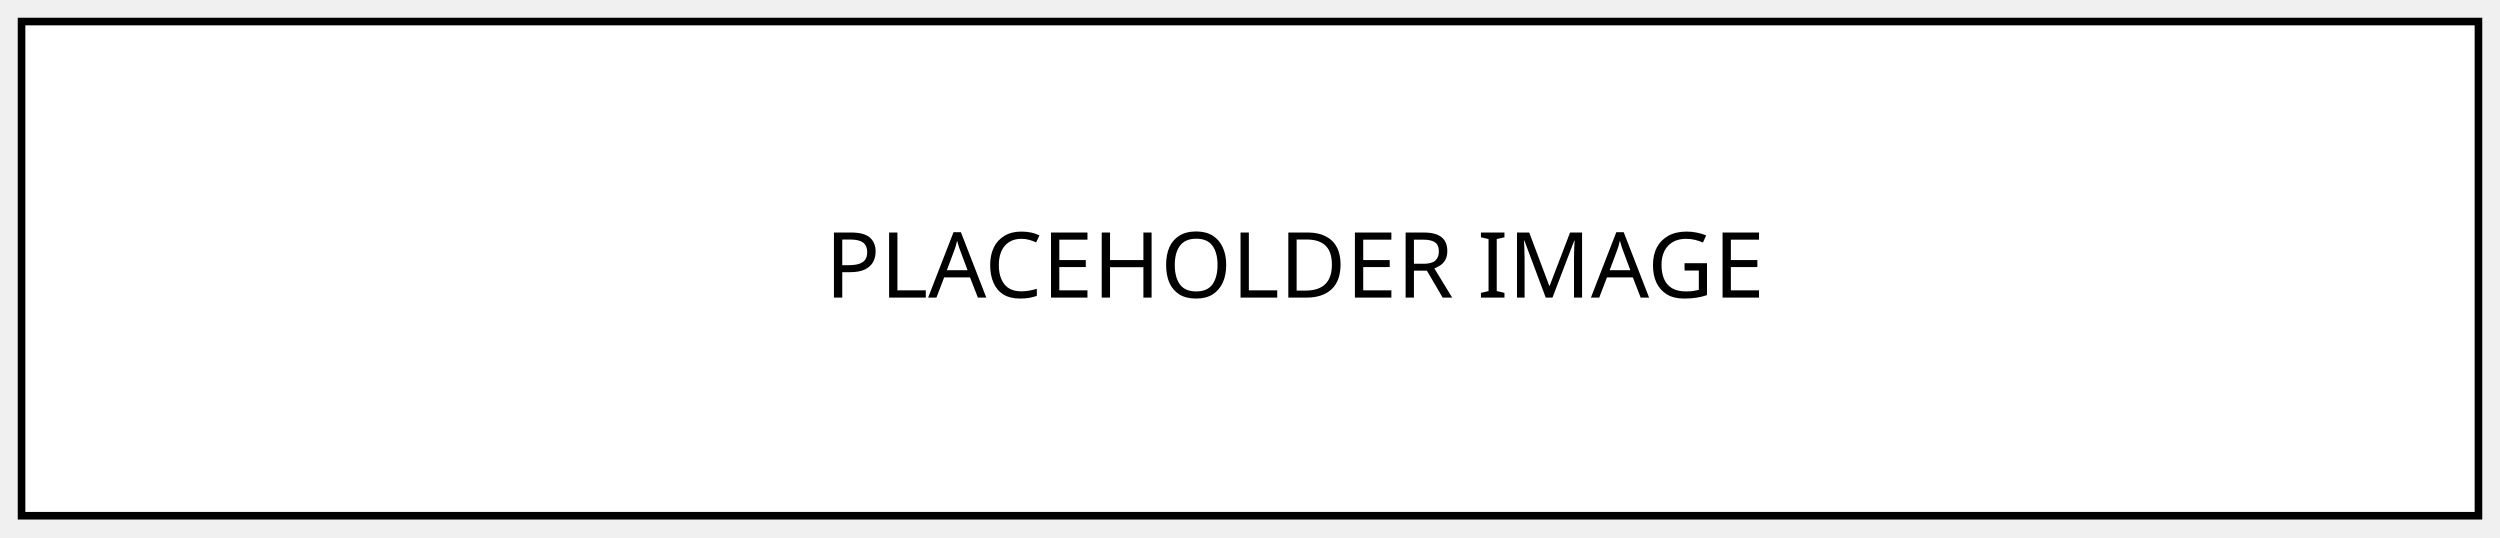
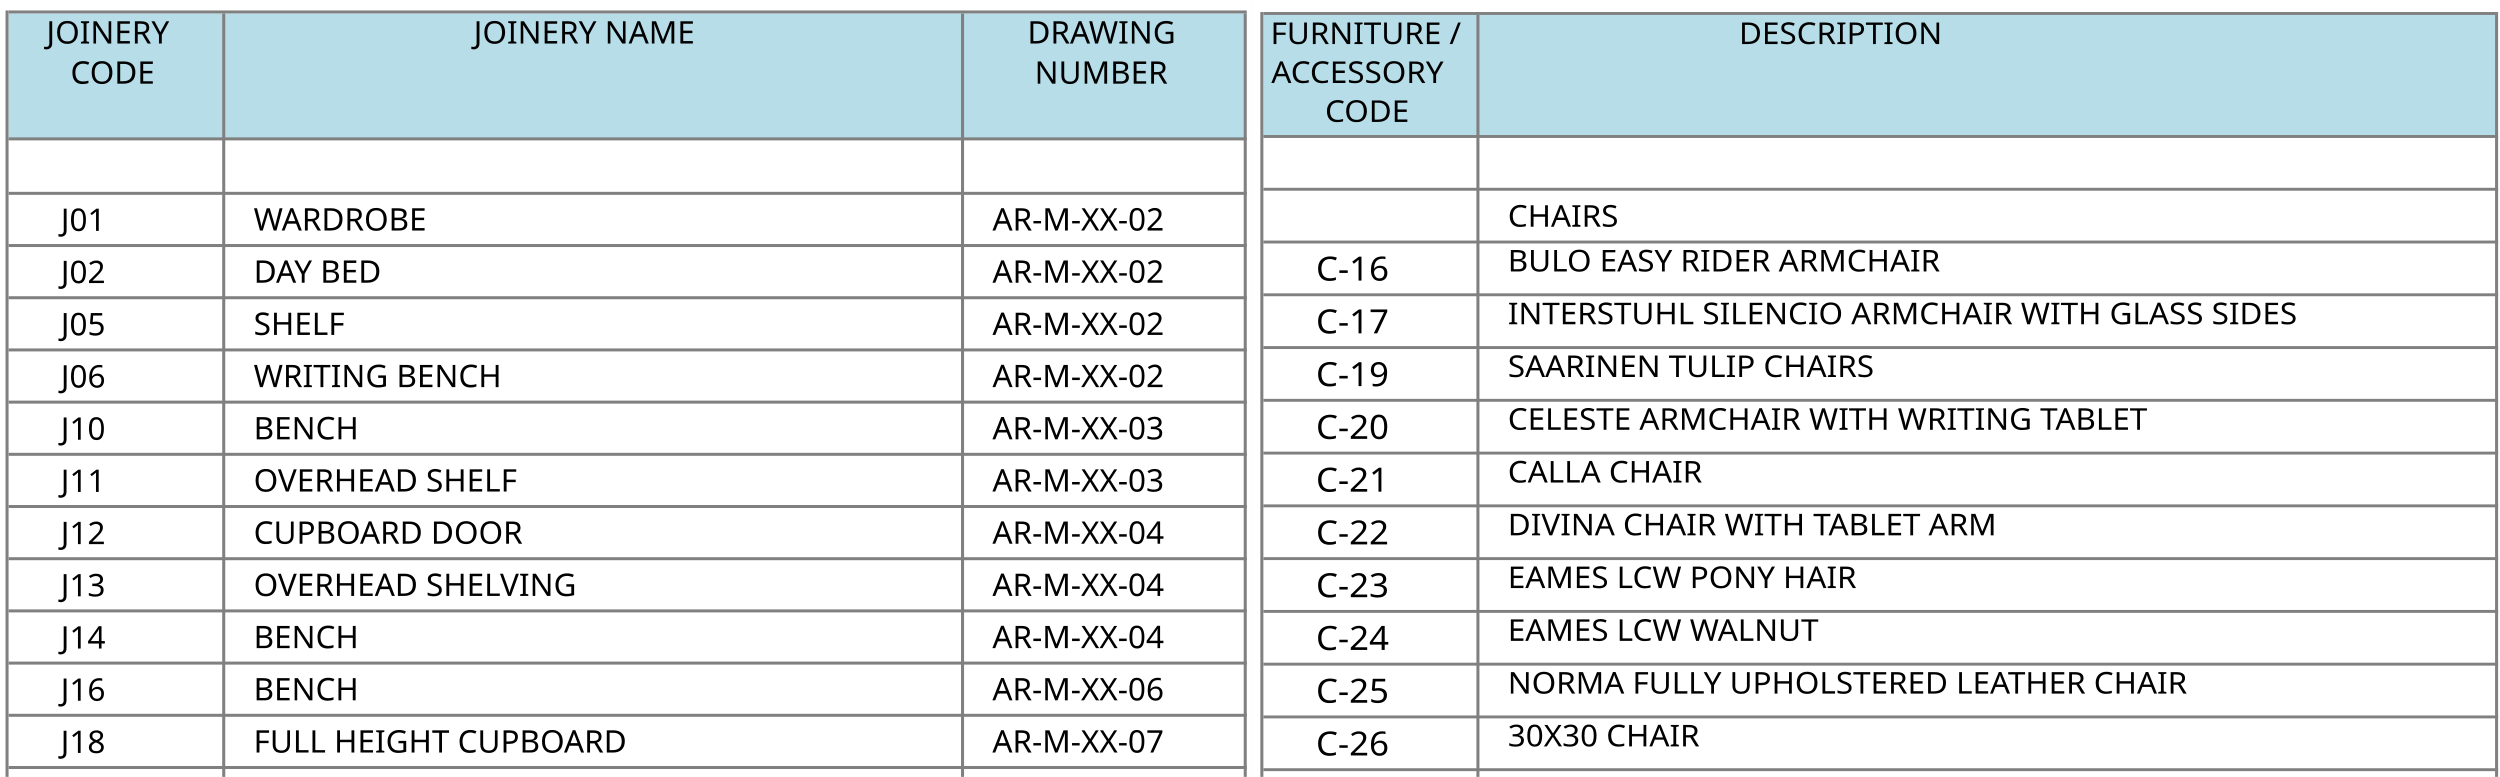
- <svg xmlns="http://www.w3.org/2000/svg" height="70.69" viewBox="0 0 328.921 70.69">
-   <path fill="#FFF" stroke="#000" stroke-miterlimit="10" d="M2.835 2.834h323.251v65.02H2.835z" />
-   <path fill="none" d="M108.564 30.636h111.792v9.417H108.564z" />
-   <text transform="translate(108.564 39.156)" font-family="'MyriadPro-Regular'" font-size="12">
-     PLACEHOLDER IMAGE
-   </text>
+ <svg xmlns="http://www.w3.org/2000/svg" version="1.1" id="Layer_1" x="0px" y="0px" viewBox="0 0 320 99.439" enable-background="new 0 0 320 99.439" xml:space="preserve">
+   <rect y="0" fill="#FFFFFF" width="160.157" height="99.439" />
+   <rect x="1.097" y="1.724" fill="#B6DDE8" width="158.341" height="16.102" />
+   <text transform="matrix(1.0105 0 0 1 5.9547 5.5688)" font-family="'Arial-BoldMT'" font-size="3.989">JOINERY</text>
+   <text transform="matrix(1.0105 0 0 1 9.0145 10.7115)" font-family="'Arial-BoldMT'" font-size="3.989">CODE</text>
+   <text transform="matrix(1.0105 0 0 1 60.6444 5.5688)" font-family="'Arial-BoldMT'" font-size="3.989">JOINERY NAME</text>
+   <text transform="matrix(1.0105 0 0 1 131.5084 5.5688)" font-family="'Arial-BoldMT'" font-size="3.989">DRAWING </text>
+   <text transform="matrix(1.0105 0 0 1 132.432 10.7115)" font-family="'Arial-BoldMT'" font-size="3.989">NUMBER</text>
+   <text transform="matrix(1.0105 0 0 1 7.7973 29.5527)" font-family="'Arial-BoldMT'" font-size="3.989">J01</text>
+   <text transform="matrix(1.0105 0 0 1 32.4694 29.5049)" font-family="'ArialMT'" font-size="3.989">WARDROBE</text>
+   <text transform="matrix(1.0105 0 0 1 127.0377 29.5049)" font-family="'ArialMT'" font-size="3.989">AR-M-XX-02</text>
+   <text transform="matrix(1.0105 0 0 1 7.7973 36.2352)" font-family="'Arial-BoldMT'" font-size="3.989">J02</text>
+   <text transform="matrix(1.0105 0 0 1 32.4694 36.1874)" font-family="'ArialMT'" font-size="3.989">DAY BED</text>
+   <text transform="matrix(1.0105 0 0 1 127.0377 36.1874)" font-family="'ArialMT'" font-size="3.989">AR-M-XX-02</text>
+   <text transform="matrix(1.0105 0 0 1 7.7973 42.9176)" font-family="'Arial-BoldMT'" font-size="3.989">J05</text>
+   <text transform="matrix(1.0105 0 0 1 32.4694 42.8697)" font-family="'ArialMT'" font-size="3.989">SHELF</text>
+   <text transform="matrix(1.0105 0 0 1 127.0377 42.8697)" font-family="'ArialMT'" font-size="3.989">AR-M-XX-02</text>
+   <text transform="matrix(1.0105 0 0 1 7.7973 49.5995)" font-family="'Arial-BoldMT'" font-size="3.989">J06</text>
+   <text transform="matrix(1.0105 0 0 1 32.4694 49.5518)" font-family="'ArialMT'" font-size="3.989">WRITING BENCH</text>
+   <text transform="matrix(1.0105 0 0 1 127.0377 49.5518)" font-family="'ArialMT'" font-size="3.989">AR-M-XX-02</text>
+   <text transform="matrix(1.0105 0 0 1 7.7925 56.2819)" font-family="'Arial-BoldMT'" font-size="3.989">J10</text>
+   <text transform="matrix(1.0105 0 0 1 32.4653 56.2338)" font-family="'ArialMT'" font-size="3.989">BENCH</text>
+   <text transform="matrix(1.0105 0 0 1 127.0298 56.2338)" font-family="'ArialMT'" font-size="3.989">AR-M-XX-03</text>
+   <text transform="matrix(1.0105 0 0 1 7.7889 62.9645)" font-family="'Arial-BoldMT'" font-size="3.989">J11</text>
+   <text transform="matrix(1.0105 0 0 1 32.4609 62.9164)" font-family="'ArialMT'" font-size="3.989">OVERHEAD SHELF</text>
+   <text transform="matrix(1.0105 0 0 1 127.0298 62.9164)" font-family="'ArialMT'" font-size="3.989">AR-M-XX-03</text>
+   <text transform="matrix(1.0105 0 0 1 7.7889 69.6459)" font-family="'Arial-BoldMT'" font-size="3.989">J12</text>
+   <text transform="matrix(1.0105 0 0 1 32.4609 69.5981)" font-family="'ArialMT'" font-size="3.989">CUPBOARD DOOR</text>
+   <text transform="matrix(1.0105 0 0 1 127.0298 69.5981)" font-family="'ArialMT'" font-size="3.989">AR-M-XX-04</text>
+   <text transform="matrix(1.0105 0 0 1 7.7889 76.3288)" font-family="'Arial-BoldMT'" font-size="3.989">J13</text>
+   <text transform="matrix(1.0105 0 0 1 32.4609 76.2807)" font-family="'ArialMT'" font-size="3.989">OVERHEAD SHELVING</text>
+   <text transform="matrix(1.0105 0 0 1 127.0298 76.2807)" font-family="'ArialMT'" font-size="3.989">AR-M-XX-04</text>
+   <text transform="matrix(1.0105 0 0 1 7.7889 83.0114)" font-family="'Arial-BoldMT'" font-size="3.989">J14</text>
+   <text transform="matrix(1.0105 0 0 1 32.4609 82.9633)" font-family="'ArialMT'" font-size="3.989">BENCH</text>
+   <text transform="matrix(1.0105 0 0 1 127.0257 82.9633)" font-family="'ArialMT'" font-size="3.989">AR-M-XX-04</text>
+   <text transform="matrix(1.0105 0 0 1 7.7845 89.6928)" font-family="'Arial-BoldMT'" font-size="3.989">J16</text>
+   <text transform="matrix(1.0105 0 0 1 32.4569 89.645)" font-family="'ArialMT'" font-size="3.989">BENCH</text>
+   <text transform="matrix(1.0105 0 0 1 127.0218 89.645)" font-family="'ArialMT'" font-size="3.989">AR-M-XX-06</text>
+   <text transform="matrix(1.0105 0 0 1 7.7808 96.3757)" font-family="'Arial-BoldMT'" font-size="3.989">J18</text>
+   <text transform="matrix(1.0105 0 0 1 32.4525 96.3276)" font-family="'ArialMT'" font-size="3.989">FULL HEIGHT CUPBOARD</text>
+   <text transform="matrix(1.0105 0 0 1 127.0218 96.3276)" font-family="'ArialMT'" font-size="3.989">AR-M-XX-07</text>
+   <rect x="0.709" y="0.708" fill="none" width="159.448" height="98.731" />
+   <rect x="0.709" y="1.339" fill="#808080" width="0.388" height="98.1" />
+   <rect x="28.443" y="1.724" fill="#808080" width="0.389" height="97.716" />
+   <rect x="123.011" y="1.724" fill="#808080" width="0.389" height="97.716" />
+   <rect x="159.196" y="1.724" fill="#808080" width="0.389" height="97.716" />
+   <rect x="1.097" y="1.339" fill="#808080" width="158.487" height="0.385" />
+   <rect x="1.097" y="17.585" fill="#808080" width="158.487" height="0.385" />
+   <rect x="1.097" y="24.555" fill="#808080" width="158.487" height="0.384" />
+   <rect x="1.097" y="31.236" fill="#808080" width="158.487" height="0.384" />
+   <rect x="1.097" y="37.917" fill="#808080" width="158.487" height="0.385" />
+   <rect x="1.097" y="44.598" fill="#808080" width="158.487" height="0.385" />
+   <rect x="1.097" y="51.279" fill="#808080" width="158.487" height="0.385" />
+   <rect x="1.097" y="57.96" fill="#808080" width="158.487" height="0.385" />
+   <rect x="1.097" y="64.641" fill="#808080" width="158.487" height="0.385" />
+   <rect x="1.097" y="71.322" fill="#808080" width="158.487" height="0.385" />
+   <rect x="1.097" y="78.003" fill="#808080" width="158.487" height="0.385" />
+   <rect x="1.097" y="84.684" fill="#808080" width="158.487" height="0.385" />
+   <rect x="1.097" y="91.366" fill="#808080" width="158.487" height="0.384" />
+   <rect x="1.097" y="98.047" fill="#808080" width="158.487" height="0.385" />
+   <rect x="0.709" y="0.708" fill="none" width="159.448" height="98.731" />
+   <rect x="160.158" y="0" fill="#FFFFFF" width="160.157" height="99.439" />
+   <rect x="161.712" y="1.912" fill="#B6DDE8" width="157.9" height="15.604" />
+   <text transform="matrix(1.0398 0 0 1 162.632 5.6386)" font-family="'Arial-BoldMT'" font-size="3.866">FURNITURE / </text>
+   <text transform="matrix(1.0398 0 0 1 162.7288 10.6218)" font-family="'Arial-BoldMT'" font-size="3.866">ACCESSORY</text>
+   <text transform="matrix(1.0398 0 0 1 169.6075 15.6058)" font-family="'Arial-BoldMT'" font-size="3.866">CODE</text>
+   <text transform="matrix(1.0398 0 0 1 222.597 5.6386)" font-family="'Arial-BoldMT'" font-size="3.866">DESCRIPTION</text>
+   <text transform="matrix(1.0398 0 0 1 193.0045 29.0213)" font-family="'Arial-BoldMT'" font-size="3.866">CHAIRS</text>
+   <text transform="matrix(1.0398 0 0 1 168.4437 35.916)" font-family="'Arial-BoldMT'" font-size="4.285">C-16</text>
+   <text transform="matrix(1.0398 0 0 1 193.0011 34.7511)" font-family="'ArialMT'" font-size="3.866">BULO EASY RIDER ARMCHAIR</text>
+   <text transform="matrix(1.0398 0 0 1 168.4437 42.6703)" font-family="'Arial-BoldMT'" font-size="4.285">C-17</text>
+   <text transform="matrix(1.0398 0 0 1 193.0011 41.5056)" font-family="'ArialMT'" font-size="3.866">INTERSTUHL SILENCIO ARMCHAIR WITH GLASS SIDES</text>
+   <text transform="matrix(1.0398 0 0 1 168.4437 49.4243)" font-family="'Arial-BoldMT'" font-size="4.285">C-19</text>
+   <text transform="matrix(1.0398 0 0 1 193.0011 48.2597)" font-family="'ArialMT'" font-size="3.866">SAARINEN TULIP CHAIRS</text>
+   <text transform="matrix(1.0398 0 0 1 168.4437 56.1786)" font-family="'Arial-BoldMT'" font-size="4.285">C-20</text>
+   <text transform="matrix(1.0398 0 0 1 193.0011 55.0143)" font-family="'ArialMT'" font-size="3.866">CELESTE ARMCHAIR WITH WRITING TABLET</text>
+   <text transform="matrix(1.0398 0 0 1 168.4437 62.9326)" font-family="'Arial-BoldMT'" font-size="4.285">C-21</text>
+   <text transform="matrix(1.0398 0 0 1 193.0011 61.768)" font-family="'ArialMT'" font-size="3.866">CALLA CHAIR</text>
+   <text transform="matrix(1.0398 0 0 1 168.4437 69.687)" font-family="'Arial-BoldMT'" font-size="4.285">C-22</text>
+   <text transform="matrix(1.0398 0 0 1 193.0011 68.5226)" font-family="'ArialMT'" font-size="3.866">DIVINA CHAIR WITH TABLET ARM</text>
+   <text transform="matrix(1.0398 0 0 1 168.4437 76.4409)" font-family="'Arial-BoldMT'" font-size="4.285">C-23</text>
+   <text transform="matrix(1.0398 0 0 1 193.0011 75.2767)" font-family="'ArialMT'" font-size="3.866">EAMES LCW PONY HAIR</text>
+   <text transform="matrix(1.0398 0 0 1 168.4437 83.1953)" font-family="'Arial-BoldMT'" font-size="4.285">C-24</text>
+   <text transform="matrix(1.0398 0 0 1 193.0011 82.0307)" font-family="'ArialMT'" font-size="3.866">EAMES LCW WALNUT</text>
+   <text transform="matrix(1.0398 0 0 1 168.4437 89.9496)" font-family="'Arial-BoldMT'" font-size="4.285">C-25</text>
+   <text transform="matrix(1.0398 0 0 1 193.0011 88.7849)" font-family="'ArialMT'" font-size="3.866">NORMA FULLY UPHOLSTERED LEATHER CHAIR</text>
+   <text transform="matrix(1.0398 0 0 1 168.4437 96.7036)" font-family="'Arial-BoldMT'" font-size="4.285">C-26</text>
+   <text transform="matrix(1.0398 0 0 1 193.0011 95.5394)" font-family="'ArialMT'" font-size="3.866">30X30 CHAIR</text>
+   <rect x="160.157" y="0.929" fill="none" width="160.158" height="98.51" />
+   <rect x="319.37" y="1.912" fill="#808080" width="0.387" height="97.527" />
+   <rect x="161.324" y="1.54" fill="#808080" width="0.387" height="97.899" />
+   <rect x="188.981" y="1.912" fill="#808080" width="0.387" height="97.527" />
+   <rect x="160.157" y="0.929" fill="none" width="160.158" height="98.51" />
+   <rect x="161.712" y="1.54" fill="#808080" width="158.046" height="0.373" />
+   <rect x="161.712" y="17.284" fill="#808080" width="158.046" height="0.373" />
+   <rect x="161.712" y="24.038" fill="#808080" width="158.046" height="0.373" />
+   <rect x="161.712" y="30.792" fill="#808080" width="158.046" height="0.372" />
+   <rect x="161.712" y="37.546" fill="#808080" width="158.046" height="0.372" />
+   <rect x="161.712" y="44.301" fill="#808080" width="158.046" height="0.373" />
+   <rect x="161.712" y="51.055" fill="#808080" width="158.046" height="0.372" />
+   <rect x="161.712" y="57.809" fill="#808080" width="158.046" height="0.373" />
+   <rect x="161.712" y="64.563" fill="#808080" width="158.046" height="0.373" />
+   <rect x="161.712" y="71.317" fill="#808080" width="158.046" height="0.373" />
+   <rect x="161.712" y="78.072" fill="#808080" width="158.046" height="0.373" />
+   <rect x="161.712" y="84.826" fill="#808080" width="158.046" height="0.373" />
+   <rect x="161.712" y="91.58" fill="#808080" width="158.046" height="0.373" />
+   <rect x="161.712" y="98.334" fill="#808080" width="158.046" height="0.373" />
+   <rect x="160.157" y="0.929" fill="none" width="160.158" height="98.51" />
</svg>
